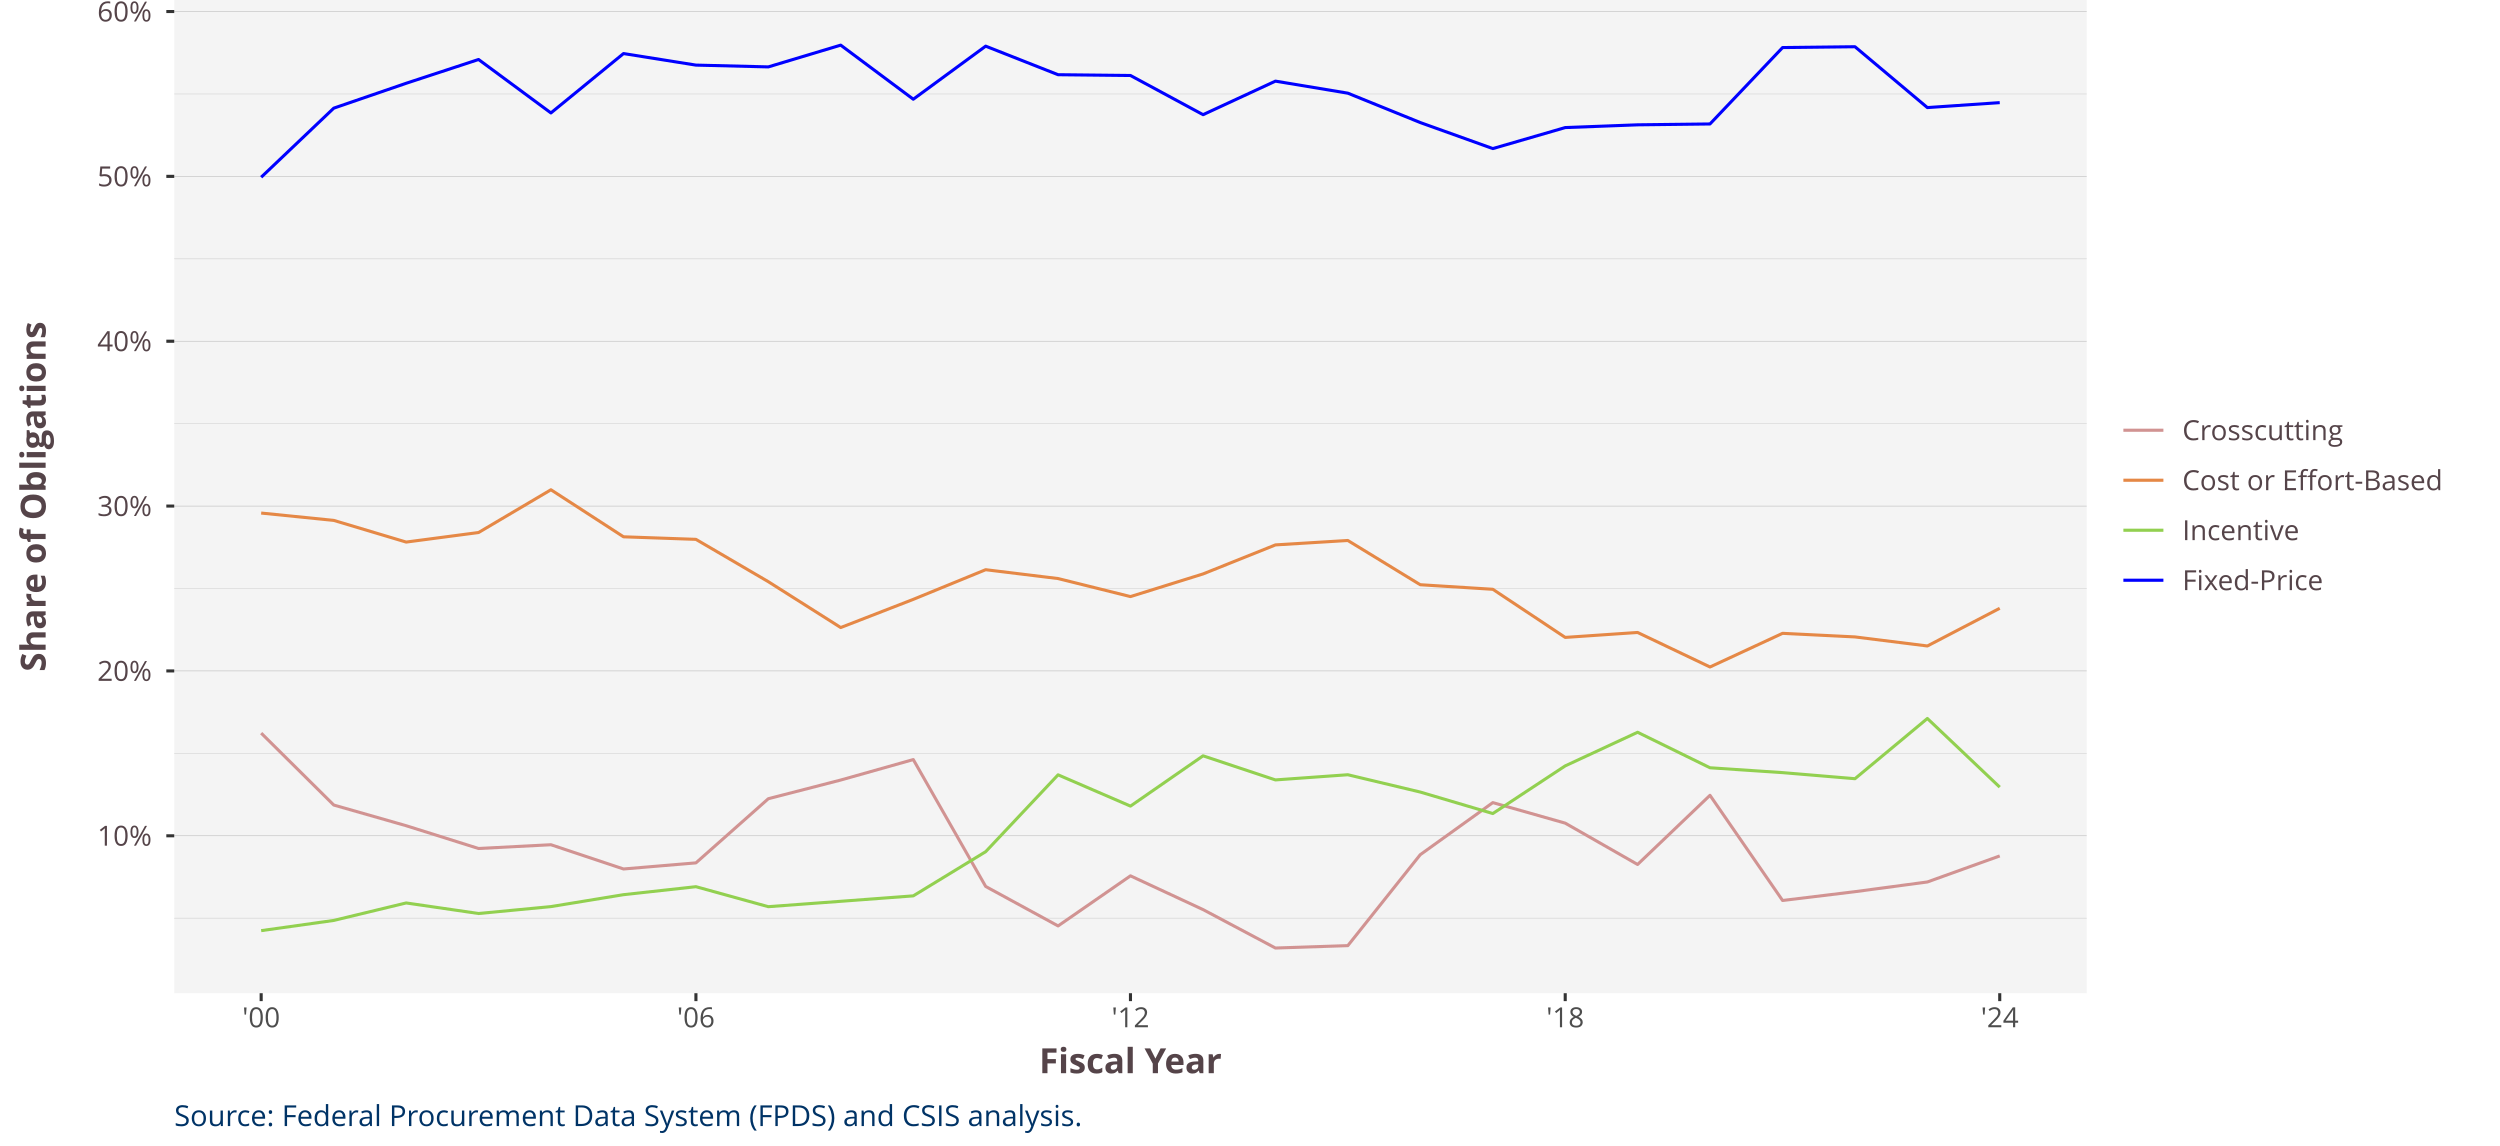
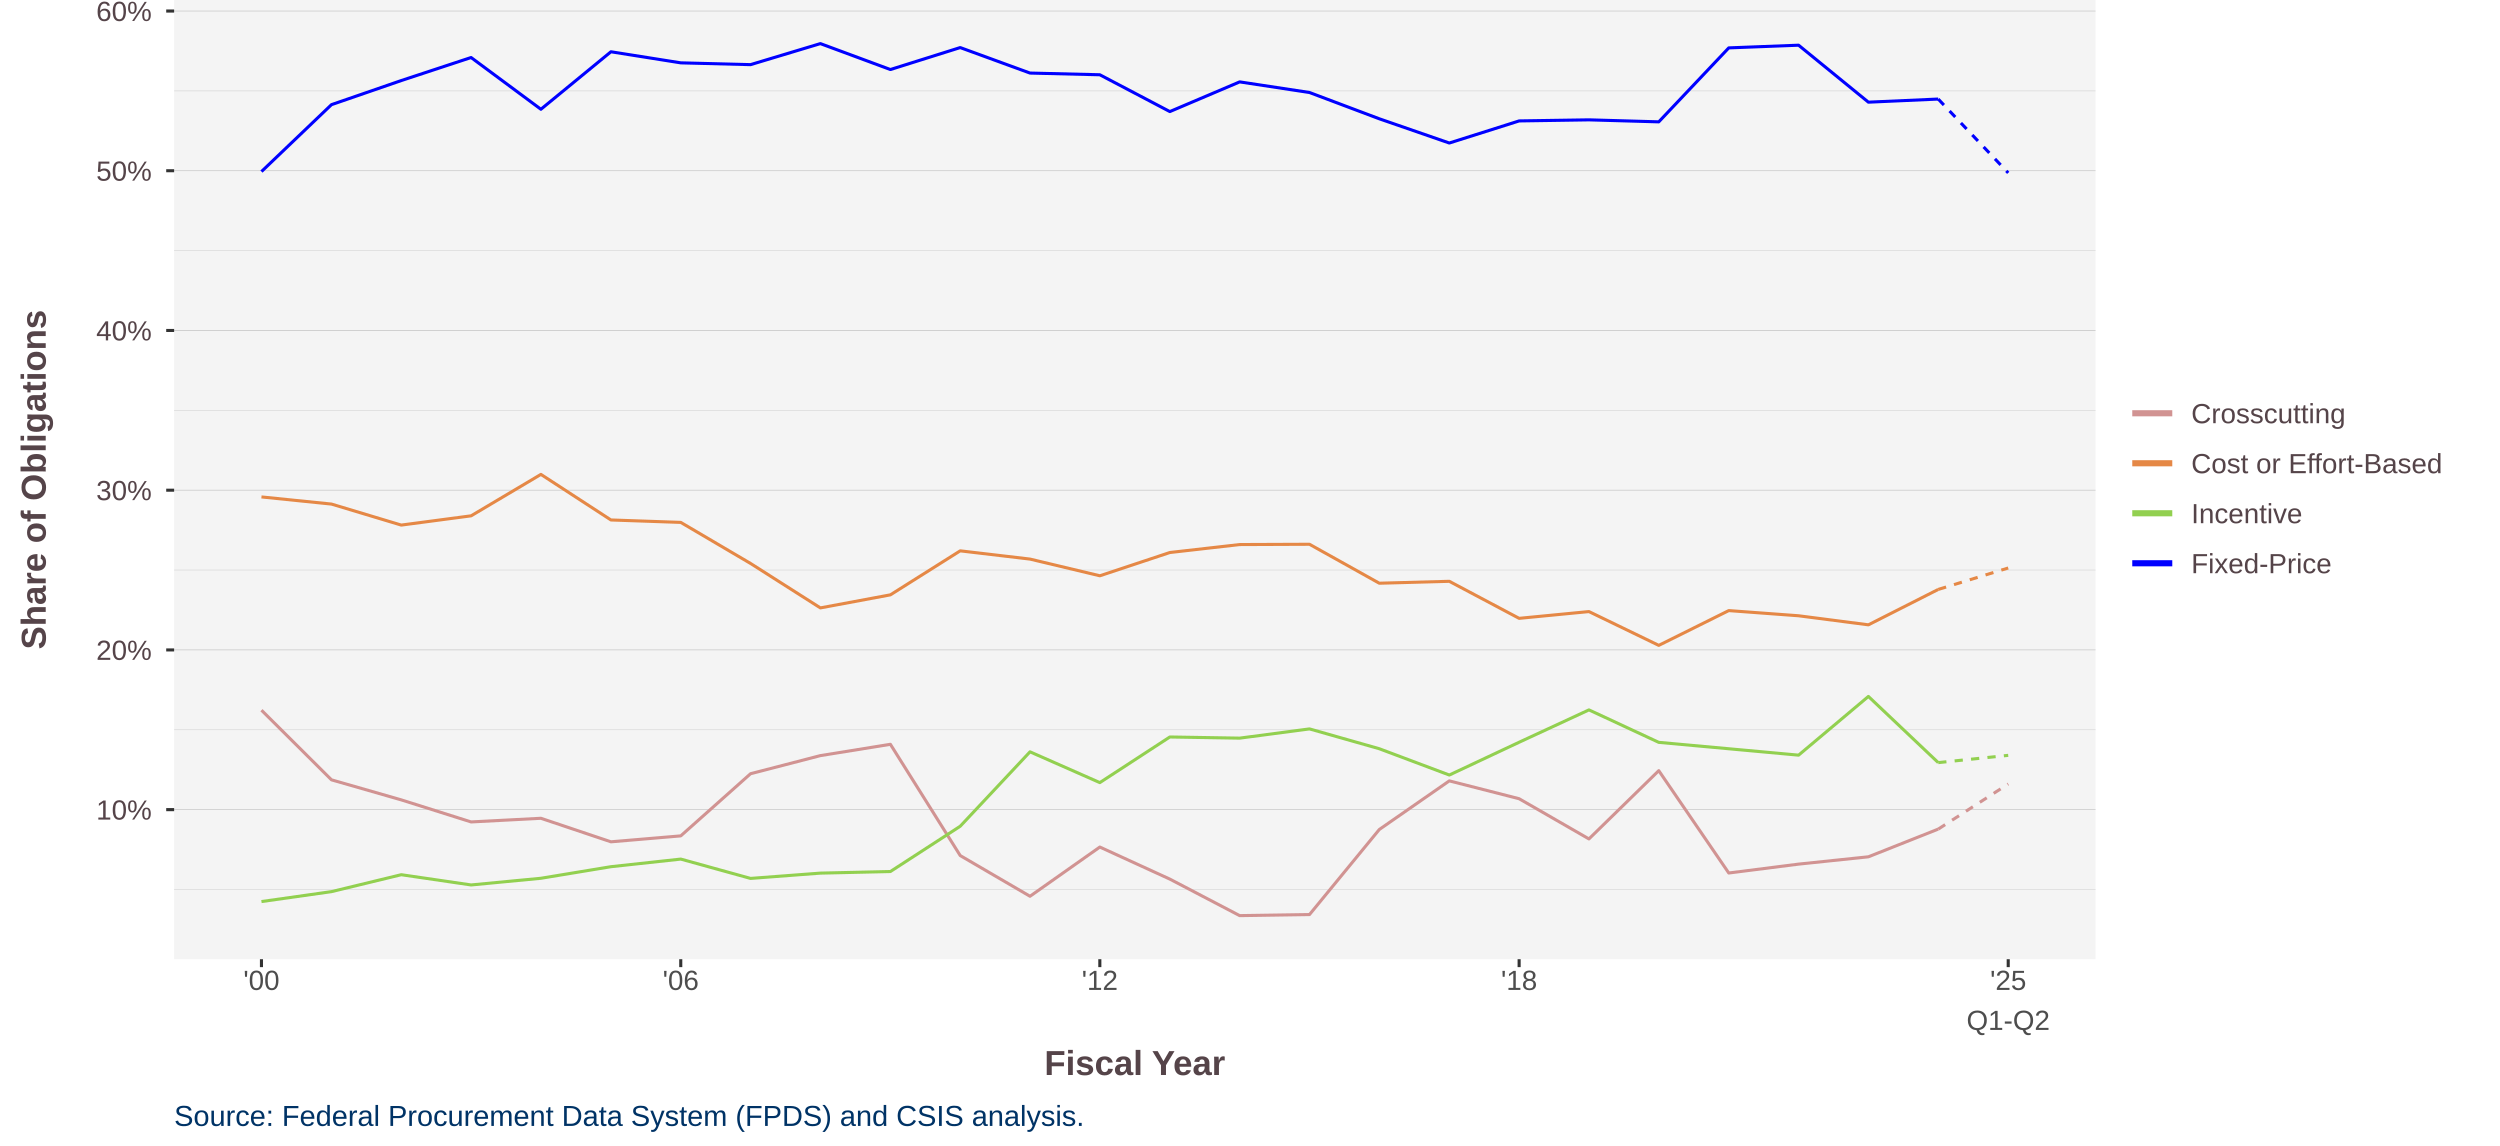
<svg xmlns="http://www.w3.org/2000/svg" class="svglite" width="864.00pt" height="396.00pt" viewBox="0 0 864.00 396.00">
  <defs>
    <style type="text/css">
    .svglite line, .svglite polyline, .svglite polygon, .svglite path, .svglite rect, .svglite circle {
      fill: none;
      stroke: #000000;
      stroke-linecap: round;
      stroke-linejoin: round;
      stroke-miterlimit: 10.00;
    }
    .svglite text {
      white-space: pre;
    }
  </style>
  </defs>
  <rect width="100%" height="100%" style="stroke: none; fill: #FFFFFF;" />
  <defs>
    <clipPath id="cpMC4wMHw4NjQuMDB8MC4wMHwzOTYuMDA=">
      <rect x="0.00" y="0.00" width="864.00" height="396.00" />
    </clipPath>
  </defs>
  <g clip-path="url(#cpMC4wMHw4NjQuMDB8MC4wMHwzOTYuMDA=)">
    <rect x="0.00" y="0.00" width="864.00" height="396.00" style="stroke-width: 1.07; stroke: #FFFFFF; fill: #FFFFFF;" />
  </g>
  <defs>
-     <clipPath id="cpNjAuMjJ8NzIxLjE2fDAuMDB8MzQzLjI1">
-       <rect x="60.22" y="0.00" width="660.94" height="343.25" />
+     <clipPath id="cpNjAuMTh8NzI0LjIyfDAuMDB8MzMxLjUx">
+       <rect x="60.18" y="0.00" width="664.05" height="331.51" />
    </clipPath>
  </defs>
-   <g clip-path="url(#cpNjAuMjJ8NzIxLjE2fDAuMDB8MzQzLjI1)">
-     <rect x="60.22" y="0.00" width="660.94" height="343.25" style="stroke-width: 1.07; stroke: none; fill: #F4F4F4;" />
-     <polyline points="60.22,317.33 721.16,317.33 " style="stroke-width: 0.21; stroke: #D3D3D3; stroke-linecap: butt;" />
-     <polyline points="60.22,260.36 721.16,260.36 " style="stroke-width: 0.21; stroke: #D3D3D3; stroke-linecap: butt;" />
-     <polyline points="60.22,203.39 721.16,203.39 " style="stroke-width: 0.21; stroke: #D3D3D3; stroke-linecap: butt;" />
-     <polyline points="60.22,146.41 721.16,146.41 " style="stroke-width: 0.21; stroke: #D3D3D3; stroke-linecap: butt;" />
-     <polyline points="60.22,89.44 721.16,89.44 " style="stroke-width: 0.21; stroke: #D3D3D3; stroke-linecap: butt;" />
-     <polyline points="60.22,32.47 721.16,32.47 " style="stroke-width: 0.21; stroke: #D3D3D3; stroke-linecap: butt;" />
-     <polyline points="60.22,288.85 721.16,288.85 " style="stroke-width: 0.21; stroke: #BEBEBE; stroke-linecap: butt;" />
-     <polyline points="60.22,231.87 721.16,231.87 " style="stroke-width: 0.21; stroke: #BEBEBE; stroke-linecap: butt;" />
-     <polyline points="60.22,174.90 721.16,174.90 " style="stroke-width: 0.21; stroke: #BEBEBE; stroke-linecap: butt;" />
-     <polyline points="60.22,117.93 721.16,117.93 " style="stroke-width: 0.21; stroke: #BEBEBE; stroke-linecap: butt;" />
-     <polyline points="60.22,60.95 721.16,60.95 " style="stroke-width: 0.21; stroke: #BEBEBE; stroke-linecap: butt;" />
-     <polyline points="60.22,3.98 721.16,3.98 " style="stroke-width: 0.21; stroke: #BEBEBE; stroke-linecap: butt;" />
-     <polyline points="90.26,253.36 115.35,278.22 140.37,285.37 165.39,293.24 190.40,291.94 215.49,300.32 240.51,298.21 265.53,276.04 290.55,269.58 315.63,262.51 340.65,306.36 365.67,320.00 390.69,302.69 415.78,314.36 440.79,327.64 465.81,326.81 490.83,295.39 515.92,277.38 540.94,284.48 565.95,298.76 590.97,274.86 616.06,311.21 641.08,308.16 666.10,304.81 691.11,295.81 " style="stroke-width: 1.07; stroke: #D19392; stroke-linecap: butt;" />
-     <polyline points="90.26,177.31 115.35,179.85 140.37,187.34 165.39,184.04 190.40,169.26 215.49,185.52 240.51,186.40 265.53,201.03 290.55,216.88 315.63,207.14 340.65,196.89 365.67,199.95 390.69,206.18 415.78,198.35 440.79,188.32 465.81,186.79 490.83,202.08 515.92,203.66 540.94,220.29 565.95,218.58 590.97,230.51 616.06,218.88 641.08,220.12 666.10,223.25 691.11,210.22 " style="stroke-width: 1.07; stroke: #E58846; stroke-linecap: butt;" />
-     <polyline points="90.26,321.63 115.35,318.10 140.37,312.06 165.39,315.71 190.40,313.32 215.49,309.20 240.51,306.44 265.53,313.35 290.55,311.49 315.63,309.61 340.65,294.34 365.67,267.78 390.69,278.59 415.78,261.21 440.79,269.54 465.81,267.75 490.83,273.73 515.92,281.16 540.94,264.69 565.95,253.07 590.97,265.34 616.06,267.02 641.08,269.12 666.10,248.31 691.11,272.04 " style="stroke-width: 1.07; stroke: #92D050; stroke-linecap: butt;" />
-     <polyline points="90.26,61.25 115.35,37.38 140.37,28.78 165.39,20.56 190.40,39.03 215.49,18.51 240.51,22.50 265.53,23.12 290.55,15.60 315.63,34.29 340.65,15.95 365.67,25.82 390.69,26.09 415.78,39.63 440.79,28.04 465.81,32.20 490.83,42.35 515.92,51.35 540.94,44.09 565.95,43.14 590.97,42.84 616.06,16.44 641.08,16.15 666.10,37.18 691.11,35.47 " style="stroke-width: 1.07; stroke: #0000FF; stroke-linecap: butt;" />
+   <g clip-path="url(#cpNjAuMTh8NzI0LjIyfDAuMDB8MzMxLjUx)">
+     <rect x="60.18" y="-0" width="664.05" height="331.51" style="stroke-width: 1.07; stroke: none; fill: #F4F4F4;" />
+     <polyline points="60.18,307.41 724.22,307.41 " style="stroke-width: 0.21; stroke: #D3D3D3; stroke-linecap: butt;" />
+     <polyline points="60.18,252.21 724.22,252.21 " style="stroke-width: 0.21; stroke: #D3D3D3; stroke-linecap: butt;" />
+     <polyline points="60.18,197.01 724.22,197.01 " style="stroke-width: 0.21; stroke: #D3D3D3; stroke-linecap: butt;" />
+     <polyline points="60.18,141.81 724.22,141.81 " style="stroke-width: 0.21; stroke: #D3D3D3; stroke-linecap: butt;" />
+     <polyline points="60.18,86.61 724.22,86.61 " style="stroke-width: 0.21; stroke: #D3D3D3; stroke-linecap: butt;" />
+     <polyline points="60.18,31.41 724.22,31.41 " style="stroke-width: 0.21; stroke: #D3D3D3; stroke-linecap: butt;" />
+     <polyline points="60.18,279.81 724.22,279.81 " style="stroke-width: 0.21; stroke: #BEBEBE; stroke-linecap: butt;" />
+     <polyline points="60.18,224.61 724.22,224.61 " style="stroke-width: 0.21; stroke: #BEBEBE; stroke-linecap: butt;" />
+     <polyline points="60.18,169.41 724.22,169.41 " style="stroke-width: 0.21; stroke: #BEBEBE; stroke-linecap: butt;" />
+     <polyline points="60.18,114.21 724.22,114.21 " style="stroke-width: 0.21; stroke: #BEBEBE; stroke-linecap: butt;" />
+     <polyline points="60.18,59.01 724.22,59.01 " style="stroke-width: 0.21; stroke: #BEBEBE; stroke-linecap: butt;" />
+     <polyline points="60.18,3.81 724.22,3.81 " style="stroke-width: 0.21; stroke: #BEBEBE; stroke-linecap: butt;" />
+     <polyline points="90.36,245.44 114.56,269.51 138.68,276.44 162.81,284.06 186.94,282.80 211.14,290.93 235.27,288.88 259.39,267.40 283.52,261.14 307.72,257.23 331.85,295.68 355.97,309.75 380.10,292.74 404.30,303.82 428.43,316.44 452.56,316.07 476.68,286.68 500.88,269.87 525.01,276.04 549.14,289.93 573.27,266.34 597.46,301.71 621.59,298.64 645.72,296.11 669.85,286.54 " style="stroke-width: 1.07; stroke: #D19392; stroke-linecap: butt;" />
+     <polyline points="669.85,286.54 694.04,270.94 " style="stroke-width: 1.07; stroke: #D19392; stroke-dasharray: 2.85,2.85; stroke-linecap: butt;" />
+     <polyline points="90.36,171.74 114.56,174.21 138.68,181.47 162.81,178.27 186.94,163.95 211.14,179.70 235.27,180.54 259.39,194.73 283.52,210.09 307.72,205.58 331.85,190.37 355.97,193.22 380.10,198.99 404.30,190.95 428.43,188.20 452.56,188.10 476.68,201.56 500.88,200.90 525.01,213.70 549.14,211.36 573.27,223.04 597.46,211.02 621.59,212.81 645.72,215.94 669.85,203.71 " style="stroke-width: 1.07; stroke: #E58846; stroke-linecap: butt;" />
+     <polyline points="669.85,203.71 694.04,196.30 " style="stroke-width: 1.07; stroke: #E58846; stroke-dasharray: 2.85,2.85; stroke-linecap: butt;" />
+     <polyline points="90.36,311.58 114.56,308.15 138.68,302.30 162.81,305.84 186.94,303.53 211.14,299.53 235.27,296.90 259.39,303.58 283.52,301.75 307.72,301.20 331.85,285.55 355.97,259.83 380.10,270.47 404.30,254.70 428.43,255.10 452.56,251.91 476.68,258.76 500.88,267.85 525.01,256.52 549.14,245.34 573.27,256.56 597.46,258.77 621.59,260.98 645.72,240.69 669.85,263.56 " style="stroke-width: 1.07; stroke: #92D050; stroke-linecap: butt;" />
+     <polyline points="669.85,263.56 694.04,261.05 " style="stroke-width: 1.07; stroke: #92D050; stroke-dasharray: 2.85,2.85; stroke-linecap: butt;" />
+     <polyline points="90.36,59.29 114.56,36.17 138.68,27.84 162.81,19.88 186.94,37.76 211.14,17.89 235.27,21.72 259.39,22.34 283.52,15.07 307.72,24.03 331.85,16.44 355.97,25.25 380.10,25.84 404.30,38.56 428.43,28.30 452.56,31.97 476.68,41.05 500.88,49.43 525.01,41.79 549.14,41.42 573.27,42.11 597.46,16.55 621.59,15.62 645.72,35.31 669.85,34.23 " style="stroke-width: 1.07; stroke: #0000FF; stroke-linecap: butt;" />
+     <polyline points="669.85,34.23 694.04,59.75 " style="stroke-width: 1.07; stroke: #0000FF; stroke-dasharray: 2.85,2.85; stroke-linecap: butt;" />
  </g>
  <g clip-path="url(#cpMC4wMHw4NjQuMDB8MC4wMHwzOTYuMDA=)">
-     <text x="52.50" y="292.27" text-anchor="end" style="font-size: 9.60px;fill: #554449; font-family: &quot;Open Sans&quot;;" textLength="18.90px" lengthAdjust="spacingAndGlyphs">10%</text>
-     <text x="52.50" y="235.30" text-anchor="end" style="font-size: 9.60px;fill: #554449; font-family: &quot;Open Sans&quot;;" textLength="18.90px" lengthAdjust="spacingAndGlyphs">20%</text>
-     <text x="52.50" y="178.32" text-anchor="end" style="font-size: 9.60px;fill: #554449; font-family: &quot;Open Sans&quot;;" textLength="18.90px" lengthAdjust="spacingAndGlyphs">30%</text>
-     <text x="52.50" y="121.35" text-anchor="end" style="font-size: 9.60px;fill: #554449; font-family: &quot;Open Sans&quot;;" textLength="18.90px" lengthAdjust="spacingAndGlyphs">40%</text>
-     <text x="52.50" y="64.38" text-anchor="end" style="font-size: 9.60px;fill: #554449; font-family: &quot;Open Sans&quot;;" textLength="18.90px" lengthAdjust="spacingAndGlyphs">50%</text>
-     <text x="52.50" y="7.41" text-anchor="end" style="font-size: 9.60px;fill: #554449; font-family: &quot;Open Sans&quot;;" textLength="18.90px" lengthAdjust="spacingAndGlyphs">60%</text>
-     <polyline points="57.48,288.85 60.22,288.85 " style="stroke-width: 1.07; stroke: #333333; stroke-linecap: butt;" />
-     <polyline points="57.48,231.87 60.22,231.87 " style="stroke-width: 1.07; stroke: #333333; stroke-linecap: butt;" />
-     <polyline points="57.48,174.90 60.22,174.90 " style="stroke-width: 1.07; stroke: #333333; stroke-linecap: butt;" />
-     <polyline points="57.48,117.93 60.22,117.93 " style="stroke-width: 1.07; stroke: #333333; stroke-linecap: butt;" />
-     <polyline points="57.48,60.95 60.22,60.95 " style="stroke-width: 1.07; stroke: #333333; stroke-linecap: butt;" />
-     <polyline points="57.48,3.98 60.22,3.98 " style="stroke-width: 1.07; stroke: #333333; stroke-linecap: butt;" />
-     <polyline points="90.26,345.99 90.26,343.25 " style="stroke-width: 1.07; stroke: #333333; stroke-linecap: butt;" />
-     <polyline points="240.51,345.99 240.51,343.25 " style="stroke-width: 1.07; stroke: #333333; stroke-linecap: butt;" />
-     <polyline points="390.69,345.99 390.69,343.25 " style="stroke-width: 1.07; stroke: #333333; stroke-linecap: butt;" />
-     <polyline points="540.94,345.99 540.94,343.25 " style="stroke-width: 1.07; stroke: #333333; stroke-linecap: butt;" />
-     <polyline points="691.11,345.99 691.11,343.25 " style="stroke-width: 1.07; stroke: #333333; stroke-linecap: butt;" />
-     <text x="90.26" y="355.03" text-anchor="middle" style="font-size: 9.60px;fill: #4D4D4D; font-family: &quot;Open Sans&quot;;" textLength="13.08px" lengthAdjust="spacingAndGlyphs">'00</text>
-     <text x="240.51" y="355.03" text-anchor="middle" style="font-size: 9.60px;fill: #4D4D4D; font-family: &quot;Open Sans&quot;;" textLength="13.08px" lengthAdjust="spacingAndGlyphs">'06</text>
-     <text x="390.69" y="355.03" text-anchor="middle" style="font-size: 9.60px;fill: #4D4D4D; font-family: &quot;Open Sans&quot;;" textLength="13.08px" lengthAdjust="spacingAndGlyphs">'12</text>
-     <text x="540.94" y="355.03" text-anchor="middle" style="font-size: 9.60px;fill: #4D4D4D; font-family: &quot;Open Sans&quot;;" textLength="13.08px" lengthAdjust="spacingAndGlyphs">'18</text>
-     <text x="691.11" y="355.03" text-anchor="middle" style="font-size: 9.60px;fill: #4D4D4D; font-family: &quot;Open Sans&quot;;" textLength="13.08px" lengthAdjust="spacingAndGlyphs">'24</text>
-     <text x="390.69" y="370.89" text-anchor="middle" style="font-size: 12.00px; font-weight: bold;fill: #554449; font-family: &quot;Open Sans&quot;;" textLength="63.71px" lengthAdjust="spacingAndGlyphs">Fiscal Year</text>
-     <text transform="translate(15.77,171.62) rotate(-90)" text-anchor="middle" style="font-size: 12.00px; font-weight: bold;fill: #554449; font-family: &quot;Open Sans&quot;;" textLength="121.28px" lengthAdjust="spacingAndGlyphs">Share of Obligations</text>
-     <rect x="732.12" y="134.07" width="113.88" height="75.10" style="stroke-width: 1.07; stroke: none; fill: #FFFFFF;" />
-     <rect x="732.12" y="140.05" width="17.28" height="17.28" style="stroke-width: 1.07; stroke: none; fill: #FFFFFF;" />
-     <line x1="733.84" y1="148.69" x2="747.67" y2="148.69" style="stroke-width: 1.07; stroke: #D19392; stroke-linecap: butt;" />
-     <rect x="732.12" y="157.33" width="17.28" height="17.28" style="stroke-width: 1.07; stroke: none; fill: #FFFFFF;" />
-     <line x1="733.84" y1="165.97" x2="747.67" y2="165.97" style="stroke-width: 1.07; stroke: #E58846; stroke-linecap: butt;" />
-     <rect x="732.12" y="174.61" width="17.28" height="17.28" style="stroke-width: 1.07; stroke: none; fill: #FFFFFF;" />
-     <line x1="733.84" y1="183.25" x2="747.67" y2="183.25" style="stroke-width: 1.07; stroke: #92D050; stroke-linecap: butt;" />
-     <rect x="732.12" y="191.89" width="17.28" height="17.28" style="stroke-width: 1.07; stroke: none; fill: #FFFFFF;" />
-     <line x1="733.84" y1="200.53" x2="747.67" y2="200.53" style="stroke-width: 1.07; stroke: #0000FF; stroke-linecap: butt;" />
-     <text x="754.22" y="152.12" style="font-size: 9.60px;fill: #554449; font-family: &quot;Open Sans&quot;;" textLength="55.69px" lengthAdjust="spacingAndGlyphs">Crosscutting</text>
-     <text x="754.22" y="169.40" style="font-size: 9.60px;fill: #554449; font-family: &quot;Open Sans&quot;;" textLength="89.78px" lengthAdjust="spacingAndGlyphs">Cost or Effort-Based</text>
-     <text x="754.22" y="186.68" style="font-size: 9.60px;fill: #554449; font-family: &quot;Open Sans&quot;;" textLength="40.44px" lengthAdjust="spacingAndGlyphs">Incentive</text>
-     <text x="754.22" y="203.96" style="font-size: 9.60px;fill: #554449; font-family: &quot;Open Sans&quot;;" textLength="48.81px" lengthAdjust="spacingAndGlyphs">Fixed-Price</text>
-     <text x="60.22" y="389.16" style="font-size: 10.00px;fill: #003366; font-family: &quot;Open Sans&quot;;" textLength="314.40px" lengthAdjust="spacingAndGlyphs">Source: Federal Procurement Data System (FPDS) and CSIS analysis.</text>
+     <text x="52.46" y="283.25" text-anchor="end" style="font-size: 9.60px;fill: #554449; font-family: &quot;Arial&quot;;" textLength="19.20px" lengthAdjust="spacingAndGlyphs">10%</text>
+     <text x="52.46" y="228.05" text-anchor="end" style="font-size: 9.60px;fill: #554449; font-family: &quot;Arial&quot;;" textLength="19.20px" lengthAdjust="spacingAndGlyphs">20%</text>
+     <text x="52.46" y="172.85" text-anchor="end" style="font-size: 9.60px;fill: #554449; font-family: &quot;Arial&quot;;" textLength="19.20px" lengthAdjust="spacingAndGlyphs">30%</text>
+     <text x="52.46" y="117.65" text-anchor="end" style="font-size: 9.60px;fill: #554449; font-family: &quot;Arial&quot;;" textLength="19.20px" lengthAdjust="spacingAndGlyphs">40%</text>
+     <text x="52.46" y="62.45" text-anchor="end" style="font-size: 9.60px;fill: #554449; font-family: &quot;Arial&quot;;" textLength="19.20px" lengthAdjust="spacingAndGlyphs">50%</text>
+     <text x="52.46" y="7.25" text-anchor="end" style="font-size: 9.60px;fill: #554449; font-family: &quot;Arial&quot;;" textLength="19.20px" lengthAdjust="spacingAndGlyphs">60%</text>
+     <polyline points="57.44,279.81 60.18,279.81 " style="stroke-width: 1.07; stroke: #333333; stroke-linecap: butt;" />
+     <polyline points="57.44,224.61 60.18,224.61 " style="stroke-width: 1.07; stroke: #333333; stroke-linecap: butt;" />
+     <polyline points="57.44,169.41 60.18,169.41 " style="stroke-width: 1.07; stroke: #333333; stroke-linecap: butt;" />
+     <polyline points="57.44,114.21 60.18,114.21 " style="stroke-width: 1.07; stroke: #333333; stroke-linecap: butt;" />
+     <polyline points="57.44,59.01 60.18,59.01 " style="stroke-width: 1.07; stroke: #333333; stroke-linecap: butt;" />
+     <polyline points="57.44,3.81 60.18,3.81 " style="stroke-width: 1.07; stroke: #333333; stroke-linecap: butt;" />
+     <polyline points="90.36,334.25 90.36,331.51 " style="stroke-width: 1.07; stroke: #333333; stroke-linecap: butt;" />
+     <polyline points="235.27,334.25 235.27,331.51 " style="stroke-width: 1.07; stroke: #333333; stroke-linecap: butt;" />
+     <polyline points="380.10,334.25 380.10,331.51 " style="stroke-width: 1.07; stroke: #333333; stroke-linecap: butt;" />
+     <polyline points="525.01,334.25 525.01,331.51 " style="stroke-width: 1.07; stroke: #333333; stroke-linecap: butt;" />
+     <polyline points="694.04,334.25 694.04,331.51 " style="stroke-width: 1.07; stroke: #333333; stroke-linecap: butt;" />
+     <text x="90.36" y="342.12" text-anchor="middle" style="font-size: 9.60px;fill: #4D4D4D; font-family: &quot;Arial&quot;;" textLength="12.50px" lengthAdjust="spacingAndGlyphs">'00</text>
+     <text x="235.27" y="342.12" text-anchor="middle" style="font-size: 9.60px;fill: #4D4D4D; font-family: &quot;Arial&quot;;" textLength="12.50px" lengthAdjust="spacingAndGlyphs">'06</text>
+     <text x="380.10" y="342.12" text-anchor="middle" style="font-size: 9.60px;fill: #4D4D4D; font-family: &quot;Arial&quot;;" textLength="12.50px" lengthAdjust="spacingAndGlyphs">'12</text>
+     <text x="525.01" y="342.12" text-anchor="middle" style="font-size: 9.60px;fill: #4D4D4D; font-family: &quot;Arial&quot;;" textLength="12.50px" lengthAdjust="spacingAndGlyphs">'18</text>
+     <text x="694.04" y="342.12" text-anchor="middle" style="font-size: 9.60px;fill: #4D4D4D; font-family: &quot;Arial&quot;;" textLength="12.50px" lengthAdjust="spacingAndGlyphs">'25</text>
+     <text x="694.04" y="355.94" text-anchor="middle" style="font-size: 9.60px;fill: #4D4D4D; font-family: &quot;Arial&quot;;" textLength="28.79px" lengthAdjust="spacingAndGlyphs">Q1-Q2</text>
+     <text x="392.20" y="371.53" text-anchor="middle" style="font-size: 12.00px; font-weight: bold;fill: #554449; font-family: &quot;Arial&quot;;" textLength="62.50px" lengthAdjust="spacingAndGlyphs">Fiscal Year</text>
+     <text transform="translate(15.80,165.76) rotate(-90)" text-anchor="middle" style="font-size: 12.00px; font-weight: bold;fill: #554449; font-family: &quot;Arial&quot;;" textLength="117.35px" lengthAdjust="spacingAndGlyphs">Share of Obligations</text>
+     <rect x="735.18" y="128.21" width="110.82" height="75.10" style="stroke-width: 1.07; stroke: none; fill: #FFFFFF;" />
+     <rect x="735.18" y="134.18" width="17.28" height="17.28" style="stroke-width: 1.07; stroke: none; fill: #FFFFFF;" />
+     <line x1="736.91" y1="142.82" x2="750.74" y2="142.82" style="stroke-width: 2.13; stroke: #D19392; stroke-linecap: butt;" />
+     <rect x="735.18" y="151.46" width="17.28" height="17.28" style="stroke-width: 1.07; stroke: none; fill: #FFFFFF;" />
+     <line x1="736.91" y1="160.10" x2="750.74" y2="160.10" style="stroke-width: 2.13; stroke: #E58846; stroke-linecap: butt;" />
+     <rect x="735.18" y="168.74" width="17.28" height="17.28" style="stroke-width: 1.07; stroke: none; fill: #FFFFFF;" />
+     <line x1="736.91" y1="177.38" x2="750.74" y2="177.38" style="stroke-width: 2.13; stroke: #92D050; stroke-linecap: butt;" />
+     <rect x="735.18" y="186.02" width="17.28" height="17.28" style="stroke-width: 1.07; stroke: none; fill: #FFFFFF;" />
+     <line x1="736.91" y1="194.66" x2="750.74" y2="194.66" style="stroke-width: 2.13; stroke: #0000FF; stroke-linecap: butt;" />
+     <text x="757.29" y="146.26" style="font-size: 9.60px;fill: #554449; font-family: &quot;Arial&quot;;" textLength="53.31px" lengthAdjust="spacingAndGlyphs">Crosscutting</text>
+     <text x="757.29" y="163.54" style="font-size: 9.60px;fill: #554449; font-family: &quot;Arial&quot;;" textLength="86.72px" lengthAdjust="spacingAndGlyphs">Cost or Effort-Based</text>
+     <text x="757.29" y="180.82" style="font-size: 9.60px;fill: #554449; font-family: &quot;Arial&quot;;" textLength="38.39px" lengthAdjust="spacingAndGlyphs">Incentive</text>
+     <text x="757.29" y="198.10" style="font-size: 9.60px;fill: #554449; font-family: &quot;Arial&quot;;" textLength="48.51px" lengthAdjust="spacingAndGlyphs">Fixed-Price</text>
+     <text x="60.18" y="389.12" style="font-size: 10.00px;fill: #003366; font-family: &quot;Arial&quot;;" textLength="314.70px" lengthAdjust="spacingAndGlyphs">Source: Federal Procurement Data System (FPDS) and CSIS analysis.</text>
  </g>
</svg>
